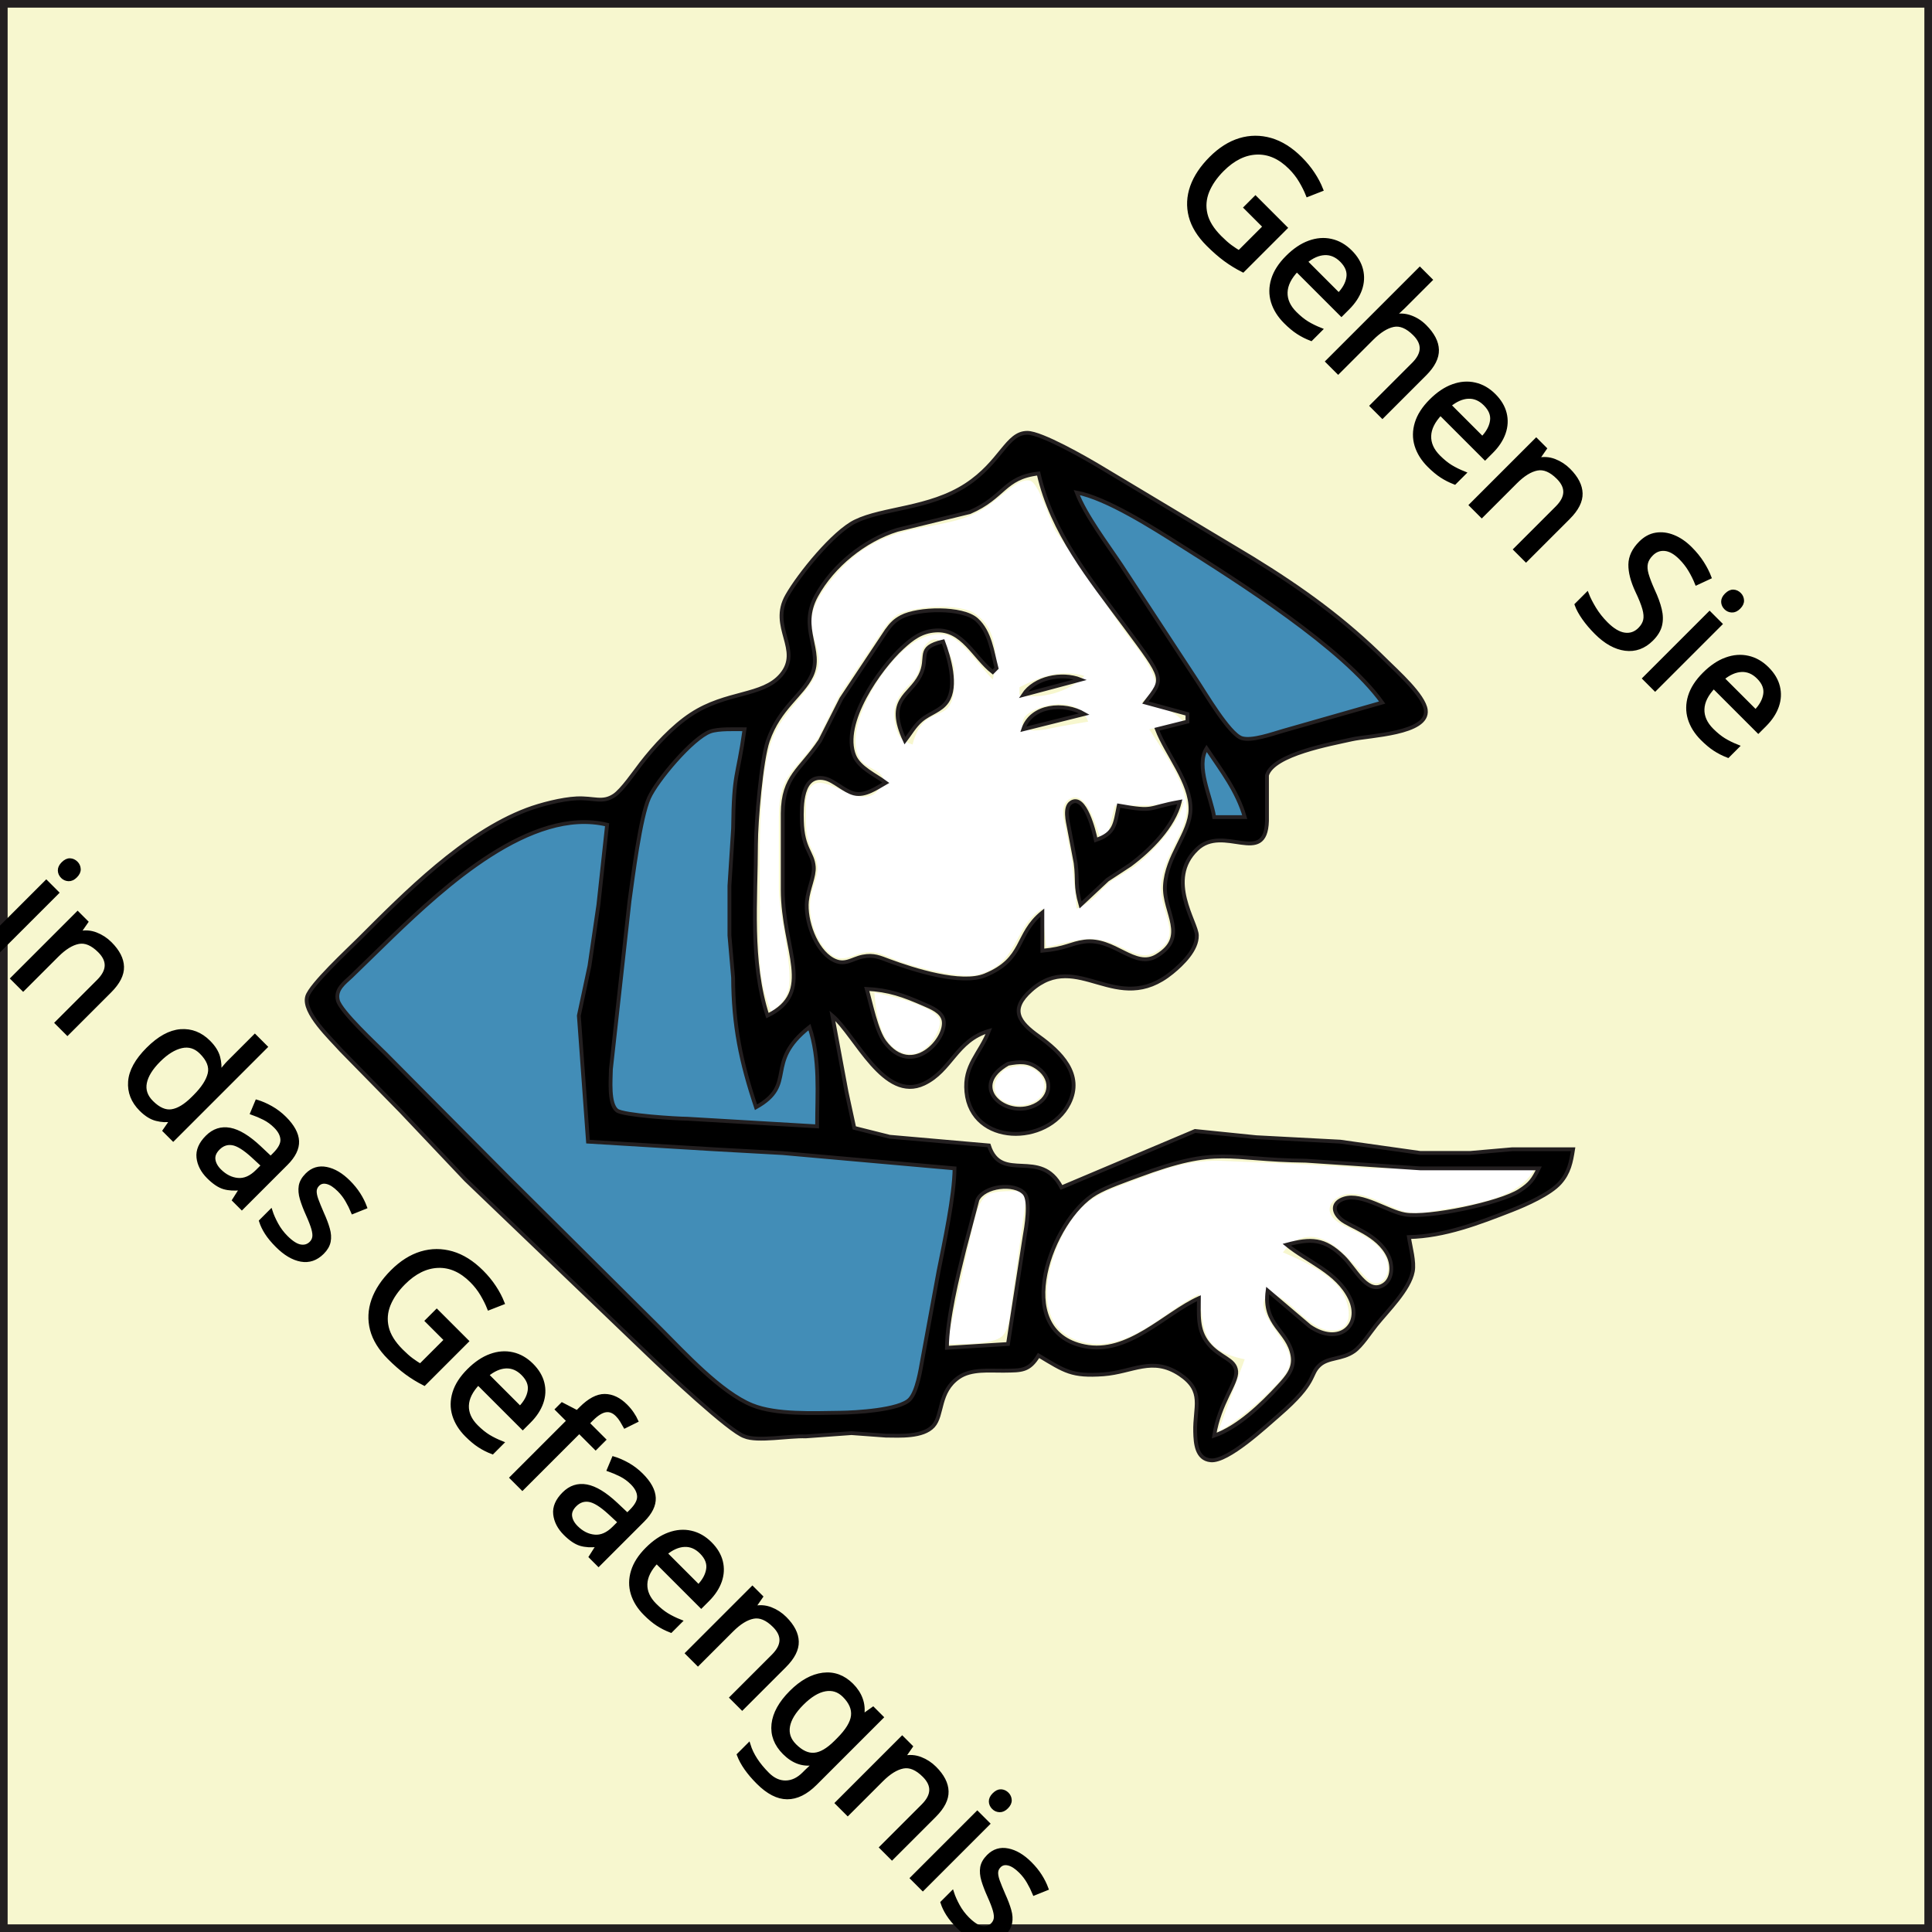
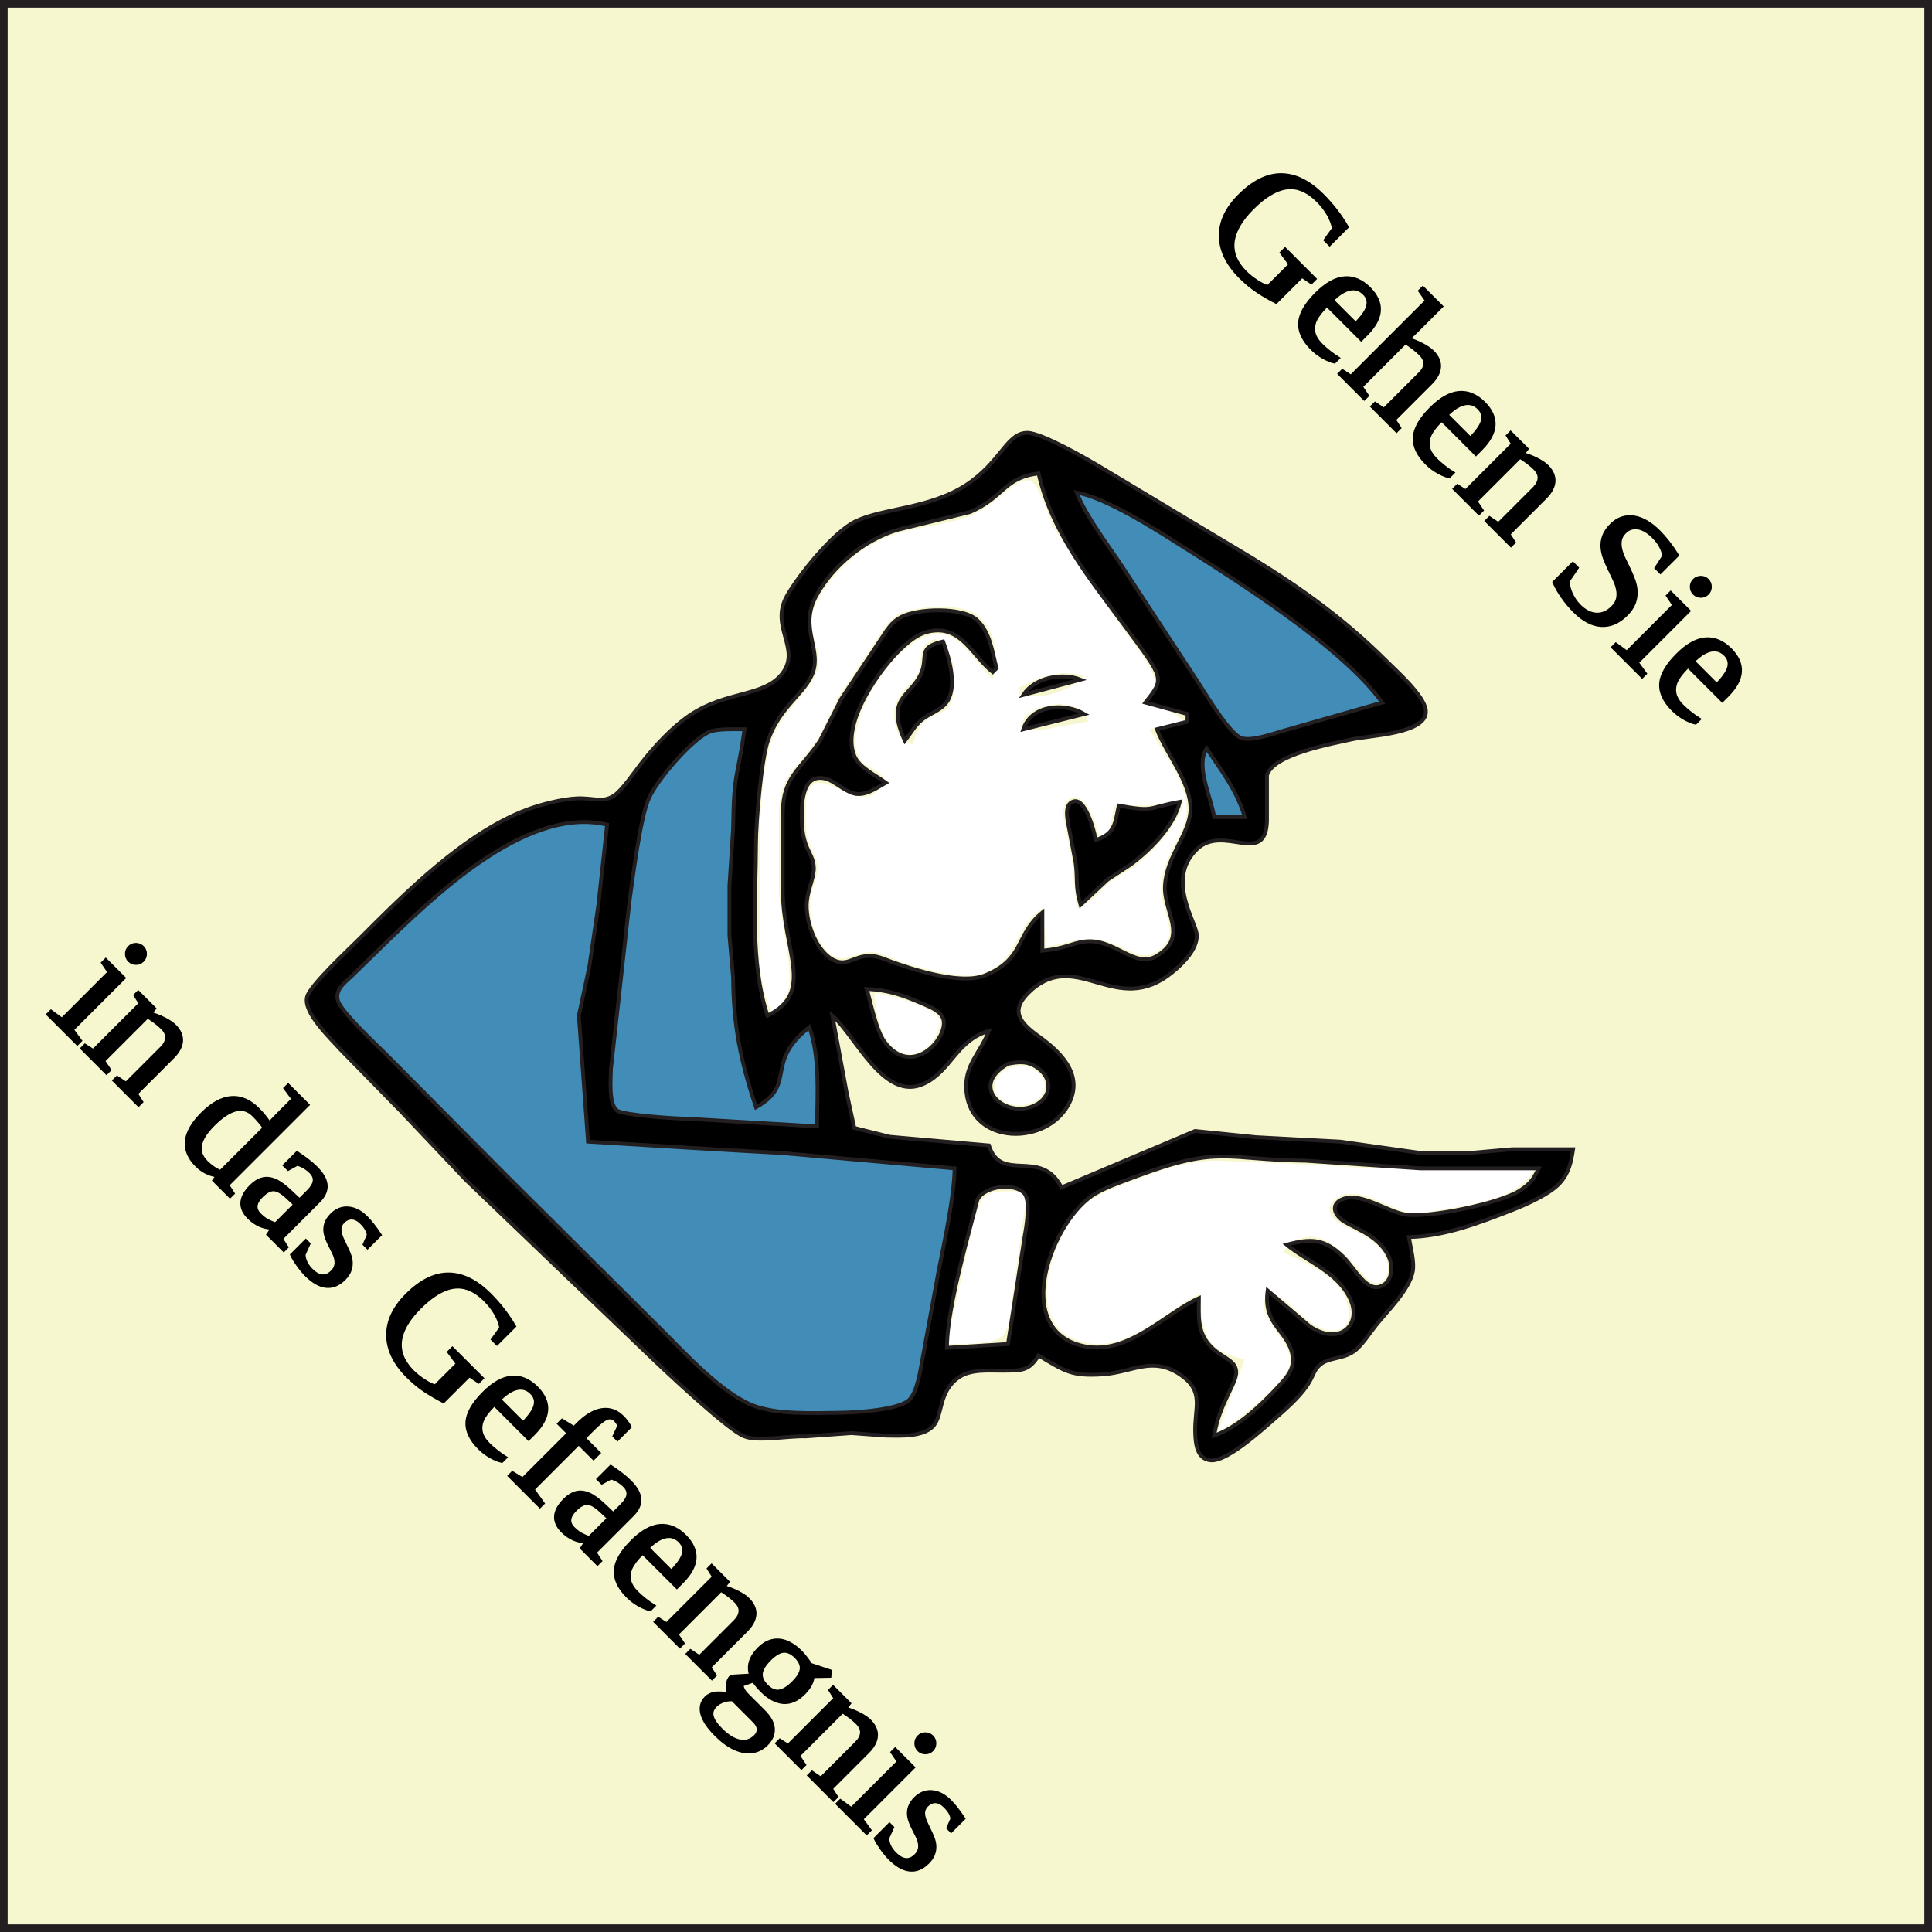
<svg xmlns="http://www.w3.org/2000/svg" width="506" height="506">
  <rect id="field_border" x="0" y="0" width="506" height="506" fill="#231f20" />
  <rect id="field" x="2" y="2" width="502" height="502" fill="#f7f7cf" />
  <path id="policeman_blue" fill="#428db7" d="M 311.09,141.36            C 326.03,150.62 357.12,171.47 367.00,185.27              367.00,185.27 340.00,192.55 340.00,192.55              337.45,193.27 327.53,196.48 325.09,196.00              321.16,195.23 312.27,182.17 309.91,178.64              309.91,178.64 291.09,149.00 291.09,149.00              291.09,149.00 276.64,126.09 276.64,126.09              284.73,125.18 304.52,137.29 311.09,141.36 Z            M 162.55,235.09            C 162.55,235.09 166.55,209.82 166.55,209.82              168.26,204.21 181.62,190.74 187.09,188.73              189.16,187.97 195.73,188.00 198.00,188.00              196.83,196.29 195.08,207.99 194.91,216.55              194.91,216.55 194.55,233.45 194.55,233.45              194.55,233.45 194.55,253.00 194.55,253.00              194.55,253.00 196.00,266.73 196.00,266.73              196.39,272.47 196.15,275.39 197.82,280.91              198.39,282.81 197.29,285.51 199.82,285.45              202.09,285.41 200.30,282.78 201.09,280.91              203.07,276.23 205.97,270.55 213.45,264.18              213.45,264.18 217.09,297.64 217.09,297.64              217.09,297.64 175.82,295.64 175.82,295.64              175.82,295.64 157.64,293.45 157.64,293.45              157.64,273.31 159.60,254.94 162.55,235.09 Z            M 328.91,215.91            C 327.22,215.85 318.33,219.10 316.91,218.00              314.59,216.20 312.45,195.82 314.45,192.55              323.82,195.00 326.68,210.04 328.91,215.91 Z            M 158.00,245.45            C 155.36,263.80 154.48,254.83 154.73,276.36              154.78,280.50 155.07,292.71 157.64,295.45              160.63,298.67 166.04,297.77 170.18,297.82              170.18,297.82 186.91,298.36 186.91,298.36              186.91,298.36 230.91,302.36 230.91,302.36              236.17,303.06 252.88,300.47 253.00,307.82              253.00,307.82 247.27,335.09 247.27,335.09              247.27,335.09 244.00,354.55 244.00,354.55              243.52,357.37 243.35,365.81 241.64,368.00              239.75,370.41 234.79,371.05 232.00,371.45              232.00,371.45 206.91,372.55 206.91,372.55              194.40,372.39 183.22,362.85 174.91,354.55              174.91,354.55 128.18,306.73 128.18,306.73              128.18,306.73 99.45,278.55 99.45,278.55              97.00,276.09 86.38,266.13 85.82,263.27              85.36,262.15 86.93,259.21 87.27,258.18              87.27,258.18 100.18,244.55 100.18,244.55              112.11,233.13 129.99,217.25 146.73,214.00              150.02,213.64 158.48,213.41 161.82,213.64              161.82,213.64 158.00,245.45 158.00,245.45 Z" />
  <path id="policeman_white" fill="#ffffff" d="M 199.00,238.00            C 199.00,226.30 198.32,204.55 202.10,194.00              204.88,186.26 212.09,181.25 213.95,176.00              215.60,171.37 212.53,167.56 212.48,163.00              212.43,158.36 216.36,153.36 219.30,150.01              231.74,135.85 245.53,139.66 256.00,134.18              261.66,131.21 266.14,125.13 269.70,125.87              272.09,126.37 274.86,136.21 276.46,139.00              276.46,139.00 294.29,165.00 294.29,165.00              297.84,169.95 301.73,173.94 303.00,180.00              303.00,180.00 299.00,184.00 299.00,184.00              303.91,185.42 306.30,185.23 310.00,189.00              310.00,189.00 301.00,191.00 301.00,191.00              304.60,196.76 311.48,205.92 310.75,213.00              310.16,218.68 304.50,224.44 304.11,232.00              303.72,239.33 310.00,244.86 302.94,249.22              298.07,252.23 294.54,247.29 288.00,246.16              283.09,245.32 278.76,247.26 274.00,248.00              274.00,248.00 273.00,238.00 273.00,238.00              265.31,242.65 267.00,252.47 256.00,255.32              251.73,256.42 240.32,253.44 236.00,251.91              233.97,251.19 230.99,249.72 229.00,249.44              223.27,248.64 220.61,254.33 215.65,247.94              213.23,244.82 211.81,239.93 212.20,236.00              212.60,231.87 214.67,229.47 213.98,226.00              213.29,222.52 211.21,222.13 211.06,215.00              211.06,215.00 211.06,210.00 211.06,210.00              212.63,196.52 225.73,215.90 231.00,205.41              232.57,202.29 227.55,201.50 225.74,199.44              224.19,197.70 223.99,195.23 224.11,193.00              224.58,183.64 237.13,163.64 247.96,166.32              251.76,167.26 256.99,174.85 260.00,178.00              261.43,172.10 261.02,164.76 255.67,160.95              251.75,157.78 239.24,158.77 235.10,160.95              233.29,162.21 232.41,163.37 231.24,165.04              231.24,165.04 219.90,182.00 219.90,182.00              219.90,182.00 214.45,193.00 214.45,193.00              208.48,202.29 204.02,202.20 204.00,214.00              204.00,214.00 204.00,233.00 204.00,233.00              204.09,240.30 208.24,254.94 206.26,259.98              205.25,262.56 204.02,263.36 202.00,265.00              197.95,255.46 199.00,248.06 199.00,238.00 Z            M 249.89,180.00            C 249.89,180.00 249.89,175.00 249.89,175.00              249.39,171.65 245.94,163.78 242.02,169.43              240.60,171.50 241.61,174.15 240.12,176.83              238.27,180.17 232.72,182.38 234.53,189.98              235.30,193.20 236.05,193.95 239.00,195.00              242.09,183.26 249.34,190.65 249.89,180.00 Z            M 267.00,180.00            C 267.00,180.00 267.00,182.00 267.00,182.00              272.54,183.27 280.16,181.22 284.00,177.00              277.67,175.26 272.68,177.10 267.00,180.00 Z            M 268.17,188.17            C 266.26,192.20 272.08,191.34 274.00,190.99              274.00,190.99 278.00,190.20 278.00,190.20              278.00,190.20 285.00,189.00 285.00,189.00              282.32,181.31 269.68,184.98 268.17,188.17 Z            M 280.30,209.17            C 277.77,210.41 278.45,213.83 278.89,216.00              278.89,216.00 280.71,225.00 280.71,225.00              280.71,225.00 282.00,238.00 282.00,238.00              287.39,235.43 287.12,233.78 291.17,230.68              291.17,230.68 296.83,227.15 296.83,227.15              301.67,223.51 308.74,215.95 310.00,210.00              310.00,210.00 301.00,210.95 301.00,210.95              301.00,210.95 292.00,210.95 292.00,210.95              292.00,210.95 290.00,219.00 290.00,219.00              290.00,219.00 288.00,219.00 288.00,219.00              287.07,216.33 284.59,207.05 280.30,209.17 Z            M 246.13,267.27            C 246.63,269.72 242.61,277.35 237.01,275.92              230.64,274.30 229.44,265.44 229.00,260.00              232.46,260.53 245.36,263.57 246.13,267.27 Z            M 270.85,280.10            C 274.38,282.26 274.59,286.57 270.85,288.57              265.02,291.68 255.91,286.46 263.15,280.10              265.85,279.09 268.17,278.59 270.85,280.10 Z            M 284.00,351.61            C 268.08,348.03 274.77,326.90 281.63,318.09              283.41,315.82 285.50,314.29 288.00,312.90              290.84,311.33 293.98,310.34 297.00,309.19              304.99,306.15 310.30,304.04 319.00,304.00              319.00,304.00 343.00,305.00 343.00,305.00              343.00,305.00 359.00,306.00 359.00,306.00              359.00,306.00 402.00,306.00 402.00,306.00              397.84,314.00 386.16,315.33 378.00,316.75              374.77,317.31 371.23,318.19 368.00,317.35              363.25,316.12 356.06,310.91 351.06,313.26              348.44,314.50 347.13,316.85 349.37,319.20              351.86,321.81 358.96,323.09 362.26,328.09              365.19,332.54 362.58,337.28 359.26,335.83              356.26,334.53 348.52,319.90 339.11,325.02              337.49,325.91 337.10,326.71 336.00,328.00              339.07,329.32 342.15,330.69 345.00,332.47              347.10,333.77 349.01,335.18 350.61,337.09              353.63,340.70 355.52,349.25 348.00,348.43              343.56,347.95 339.49,342.65 336.00,340.28              334.54,339.28 332.34,338.07 331.23,340.28              329.19,344.40 337.76,351.42 337.92,356.00              338.02,358.81 335.76,361.10 333.96,362.99              330.09,367.03 323.90,372.37 319.00,375.00              319.00,375.00 326.00,356.00 326.00,356.00              314.28,353.61 315.47,348.17 314.00,339.00              305.75,342.72 295.89,354.28 284.00,351.61 Z            M 254.13,324.00            C 254.85,321.03 255.88,314.75 258.43,313.02              260.52,311.61 266.36,312.00 269.00,312.00              269.00,312.00 265.13,340.00 265.13,340.00              264.76,342.61 264.44,348.30 262.41,350.02              259.75,352.26 251.48,352.00 248.00,352.00              248.00,352.00 254.13,324.00 254.13,324.00 Z" />
  <path id="policeman_black" fill="##231f20" stroke="#231f20" stroke-width="1" d="M 263.00,359.00            C 259.17,359.05 254.39,358.47 251.11,360.74              245.64,364.52 247.03,370.63 244.41,373.49              241.71,376.42 235.70,376.04 232.00,376.00              232.00,376.00 223.00,375.34 223.00,375.34              223.00,375.34 211.00,376.20 211.00,376.20              206.65,376.02 198.38,377.63 195.00,376.20              191.14,375.01 173.97,358.83 170.00,355.01              170.00,355.01 122.00,309.00 122.00,309.00              122.00,309.00 104.96,291.00 104.96,291.00              104.96,291.00 89.28,275.00 89.28,275.00              86.61,271.97 79.23,265.14 80.45,261.00              81.36,257.91 91.22,248.78 94.00,246.00              106.23,233.77 121.54,218.29 138.00,212.06              141.60,210.70 147.17,209.28 151.00,209.10              155.57,208.89 157.77,210.38 160.83,208.36              162.94,206.97 166.20,202.18 167.89,200.00              171.39,195.47 176.21,190.25 181.00,187.11              190.26,181.02 199.75,182.46 204.57,176.79              210.23,170.12 201.40,164.28 206.14,156.00              209.35,150.38 218.28,139.36 224.00,136.57              231.23,133.03 243.36,133.31 253.00,127.04              262.18,121.06 263.65,113.37 269.04,113.36              272.76,113.35 284.41,120.06 288.00,122.20              288.00,122.20 328.00,146.19 328.00,146.19              340.96,154.15 352.18,162.23 363.00,173.00              365.82,175.81 372.94,182.10 373.42,185.96              374.21,192.22 358.55,192.61 354.00,193.65              348.66,194.87 333.48,197.52 331.83,203.05              331.83,203.05 331.83,215.00 331.83,215.00              331.47,227.10 320.38,215.70 313.46,222.43              305.17,230.40 313.47,241.66 313.46,245.00              313.54,248.73 309.68,252.47 307.00,254.66              292.40,266.61 282.30,248.45 270.06,259.34              264.33,264.43 266.84,267.71 272.04,271.42              277.68,275.46 283.85,281.36 279.98,289.00              274.33,300.14 254.48,300.04 253.11,286.00              252.42,278.94 256.65,276.04 259.00,270.00              250.41,272.53 249.19,280.40 242.00,283.81              231.55,288.76 224.04,271.13 218.00,266.00              218.00,266.00 221.71,286.00 221.71,286.00              221.71,286.00 223.74,295.40 223.74,295.40              223.74,295.40 233.00,297.72 233.00,297.72              233.00,297.72 259.00,300.00 259.00,300.00              262.22,310.10 272.56,300.42 278.00,311.00              278.00,311.00 313.00,296.21 313.00,296.21              313.00,296.21 329.00,297.84 329.00,297.84              329.00,297.84 351.00,299.00 351.00,299.00              351.00,299.00 372.00,301.96 372.00,301.96              372.00,301.96 385.00,301.96 385.00,301.96              385.00,301.96 396.00,301.00 396.00,301.00              396.00,301.00 412.00,301.00 412.00,301.00              411.47,304.36 410.94,307.13 408.58,309.79              406.01,312.70 399.68,315.51 396.00,316.94              387.34,320.32 378.39,323.79 369.00,324.00              369.41,326.69 370.50,330.47 370.02,333.00              369.12,337.75 363.48,343.25 360.46,347.00              358.83,349.02 356.63,352.50 354.63,353.91              351.47,356.13 347.89,355.42 345.56,357.59              342.83,360.13 345.09,361.85 335.00,370.58              331.55,373.56 321.61,382.87 317.11,382.46              313.35,382.13 313.09,377.89 313.02,375.00              312.84,368.48 315.56,364.33 308.98,359.94              301.77,355.18 296.68,359.35 289.00,359.94              280.66,360.52 278.94,359.16 272.00,355.00              269.53,359.11 267.52,358.93 263.00,359.00 Z            M 254.00,134.12            C 254.00,134.12 235.00,138.77 235.00,138.77              226.40,141.42 218.14,148.11 213.80,156.00              209.05,164.65 215.69,170.34 212.53,177.00              210.08,182.17 204.11,185.36 201.11,194.00              199.35,199.06 198.01,215.29 198.00,221.00              197.98,235.82 196.39,251.81 201.00,266.00              213.61,259.88 205.03,249.05 205.00,233.00              205.00,233.00 205.00,213.00 205.00,213.00              205.07,203.29 209.62,201.72 214.78,194.00              214.78,194.00 220.35,183.00 220.35,183.00              220.35,183.00 232.24,165.11 232.24,165.11              233.44,163.47 234.28,162.53 236.10,161.57              240.39,159.31 252.07,158.96 255.78,162.31              259.29,165.48 259.85,170.66 261.00,175.00              261.00,175.00 260.00,176.00 260.00,176.00              255.05,172.13 252.11,164.64 245.00,165.13              241.31,165.38 238.92,167.20 236.29,169.62              230.37,175.06 220.24,189.39 223.74,197.94              225.04,201.12 229.23,202.94 232.00,205.00              229.59,206.37 226.61,208.53 223.72,207.83              221.11,207.20 218.43,204.40 216.02,203.88              209.82,202.54 209.91,211.13 210.02,215.00              210.22,222.43 212.84,223.21 213.13,227.00              213.33,229.56 211.68,232.66 211.34,236.00              210.83,240.99 213.50,248.75 218.04,251.30              221.25,253.09 223.05,251.11 226.00,250.53              228.87,249.98 230.39,250.74 233.00,251.71              239.22,254.00 251.73,258.02 258.00,255.45              268.48,251.16 265.89,244.75 273.00,239.00              273.00,239.00 273.00,249.00 273.00,249.00              279.03,248.46 280.46,247.07 284.00,246.61              291.92,245.58 297.12,253.89 302.98,250.36              311.36,245.32 304.74,239.03 305.11,232.00              305.52,224.13 311.70,218.28 311.80,212.00              311.92,204.87 305.50,197.53 303.00,191.00              303.00,191.00 311.00,189.00 311.00,189.00              311.00,189.00 311.00,187.00 311.00,187.00              311.00,187.00 300.00,184.00 300.00,184.00              304.98,177.53 305.07,178.12 294.63,164.00              285.27,151.35 275.57,139.63 272.00,124.00              262.85,125.06 263.11,130.19 254.00,134.12 Z            M 309.00,142.68            C 302.02,138.28 289.84,130.47 282.00,129.00              284.27,134.93 290.00,142.50 293.67,148.00              293.67,148.00 313.33,178.00 313.33,178.00              315.54,181.30 321.88,192.20 325.18,193.31              327.78,194.18 333.32,192.19 336.00,191.42              336.00,191.42 362.00,184.00 362.00,184.00              351.75,169.68 324.41,152.39 309.00,142.68 Z            M 240.98,176.96            C 243.48,172.07 239.80,169.65 247.00,168.00              248.56,172.16 250.78,179.68 248.05,183.73              246.41,186.16 243.57,186.68 241.27,188.64              239.55,190.11 238.37,192.22 237.00,194.00              231.94,183.08 238.19,182.43 240.98,176.96 Z            M 283.00,178.00            C 283.00,178.00 268.00,182.00 268.00,182.00              270.95,177.47 278.10,176.08 283.00,178.00 Z            M 284.00,187.00            C 284.00,187.00 268.00,191.00 268.00,191.00              270.14,184.55 278.76,183.96 284.00,187.00 Z            M 186.00,191.60            C 181.36,193.31 172.02,204.40 169.97,209.00              167.68,214.11 165.74,229.75 164.87,236.00              164.87,236.00 160.00,280.00 160.00,280.00              159.97,282.67 159.36,289.08 161.57,290.83              163.21,292.11 177.20,292.99 180.00,293.00              180.00,293.00 214.00,295.00 214.00,295.00              214.00,286.11 214.82,277.54 212.00,269.00              199.94,278.50 208.94,283.92 198.00,290.00              194.02,278.07 192.06,268.64 192.00,256.00              192.00,256.00 191.04,245.00 191.04,245.00              191.04,245.00 191.04,232.00 191.04,232.00              191.04,232.00 192.00,217.00 192.00,217.00              192.17,201.83 193.14,204.20 195.00,191.00              192.57,191.00 188.17,190.80 186.00,191.60 Z            M 318.00,214.00            C 318.00,214.00 326.00,214.00 326.00,214.00              324.06,207.20 319.88,201.82 316.00,196.00              313.08,200.72 317.18,208.68 318.00,214.00 Z            M 281.71,226.00            C 281.71,226.00 280.00,217.00 280.00,217.00              279.67,215.22 278.67,211.39 280.56,210.17              284.17,207.84 286.62,217.99 287.00,220.00              292.01,218.34 292.01,215.82 293.00,211.00              302.74,212.74 300.16,211.57 309.00,210.00              307.39,216.49 301.29,222.58 296.00,226.51              296.00,226.51 290.04,230.41 290.04,230.41              290.04,230.41 283.00,237.00 283.00,237.00              281.53,231.83 282.33,230.77 281.71,226.00 Z            M 103.00,245.04            C 103.00,245.04 92.02,255.72 92.02,255.72              90.19,257.43 87.75,259.15 88.49,262.01              89.24,264.93 98.43,273.43 101.00,276.00              101.00,276.00 133.12,308.35 133.12,308.35              133.12,308.35 173.00,348.00 173.00,348.00              179.28,354.28 188.82,364.71 197.00,368.02              203.30,370.57 213.13,370.08 220.00,370.00              224.00,369.95 235.68,369.32 238.28,366.49              240.23,364.36 241.06,358.88 241.58,356.00              241.58,356.00 245.80,333.00 245.80,333.00              247.31,325.40 249.93,313.34 250.00,306.00              250.00,306.00 205.00,302.00 205.00,302.00              205.00,302.00 187.00,301.00 187.00,301.00              187.00,301.00 154.00,299.00 154.00,299.00              154.00,299.00 151.60,266.00 151.60,266.00              151.60,266.00 154.38,253.00 154.38,253.00              154.38,253.00 156.72,237.00 156.72,237.00              156.72,237.00 159.00,216.00 159.00,216.00              139.02,211.16 116.15,232.46 103.00,245.04 Z            M 231.70,272.89            C 238.84,282.46 248.13,272.09 247.13,267.21              246.66,264.93 243.89,263.84 242.00,263.02              236.67,260.69 232.84,259.29 227.00,259.00              228.11,262.84 229.47,269.91 231.70,272.89 Z            M 269.98,289.93            C 275.14,288.21 276.21,282.93 271.85,279.74              269.24,277.82 266.96,278.05 264.02,278.60              253.92,284.31 262.52,292.42 269.98,289.93 Z            M 372.00,306.00            C 372.00,306.00 342.00,304.00 342.00,304.00              321.05,303.76 319.48,299.94 298.00,307.95              294.71,309.18 289.96,310.80 287.00,312.53              275.48,319.23 264.40,348.58 284.00,352.59              295.49,354.95 305.12,344.00 314.00,340.00              314.00,344.31 313.52,348.31 316.43,351.89              319.48,355.65 323.45,355.86 323.77,359.13              324.06,362.21 319.34,367.46 318.00,376.00              324.19,373.89 330.54,367.79 334.94,363.00              337.09,360.66 339.11,358.42 338.52,355.00              337.36,348.40 330.75,347.15 332.00,338.00              332.00,338.00 343.00,347.35 343.00,347.35              350.77,352.67 356.94,346.97 353.54,340.00              350.18,333.11 342.61,330.56 337.00,326.00              343.30,324.32 346.85,324.32 351.82,329.19              354.90,332.21 357.81,338.54 361.78,336.83              364.78,335.54 364.86,331.55 363.67,329.01              360.93,323.15 353.48,321.31 351.20,319.31              348.91,317.30 348.95,314.89 352.08,313.91              356.74,312.45 363.47,317.34 368.00,318.08              374.08,319.08 392.84,315.18 397.98,311.86              400.83,310.02 401.54,308.93 403.00,306.00              403.00,306.00 372.00,306.00 372.00,306.00 Z            M 268.33,324.00            C 268.79,321.42 269.96,314.63 268.33,312.60              265.67,309.58 257.69,310.64 255.99,314.23              255.99,314.23 252.63,327.00 252.63,327.00              250.74,334.58 248.07,345.38 248.00,353.00              248.00,353.00 264.00,352.00 264.00,352.00              264.00,352.00 268.33,324.00 268.33,324.00 Z" />
-   <g font-family="Monopoly" font-size="45px" stroke="#000000" text-anchor="middle">
+   <g font-size="45px" stroke="#000000" text-anchor="middle">
    <text id="toplabel" x="379" y="126" transform="rotate(45 379 126)">
			Gehen Sie
		</text>
    <text id="bottomlabel" x="126" y="379" transform="rotate(45 126 379)">
			in das Gefaengnis
		</text>
  </g>
</svg>
